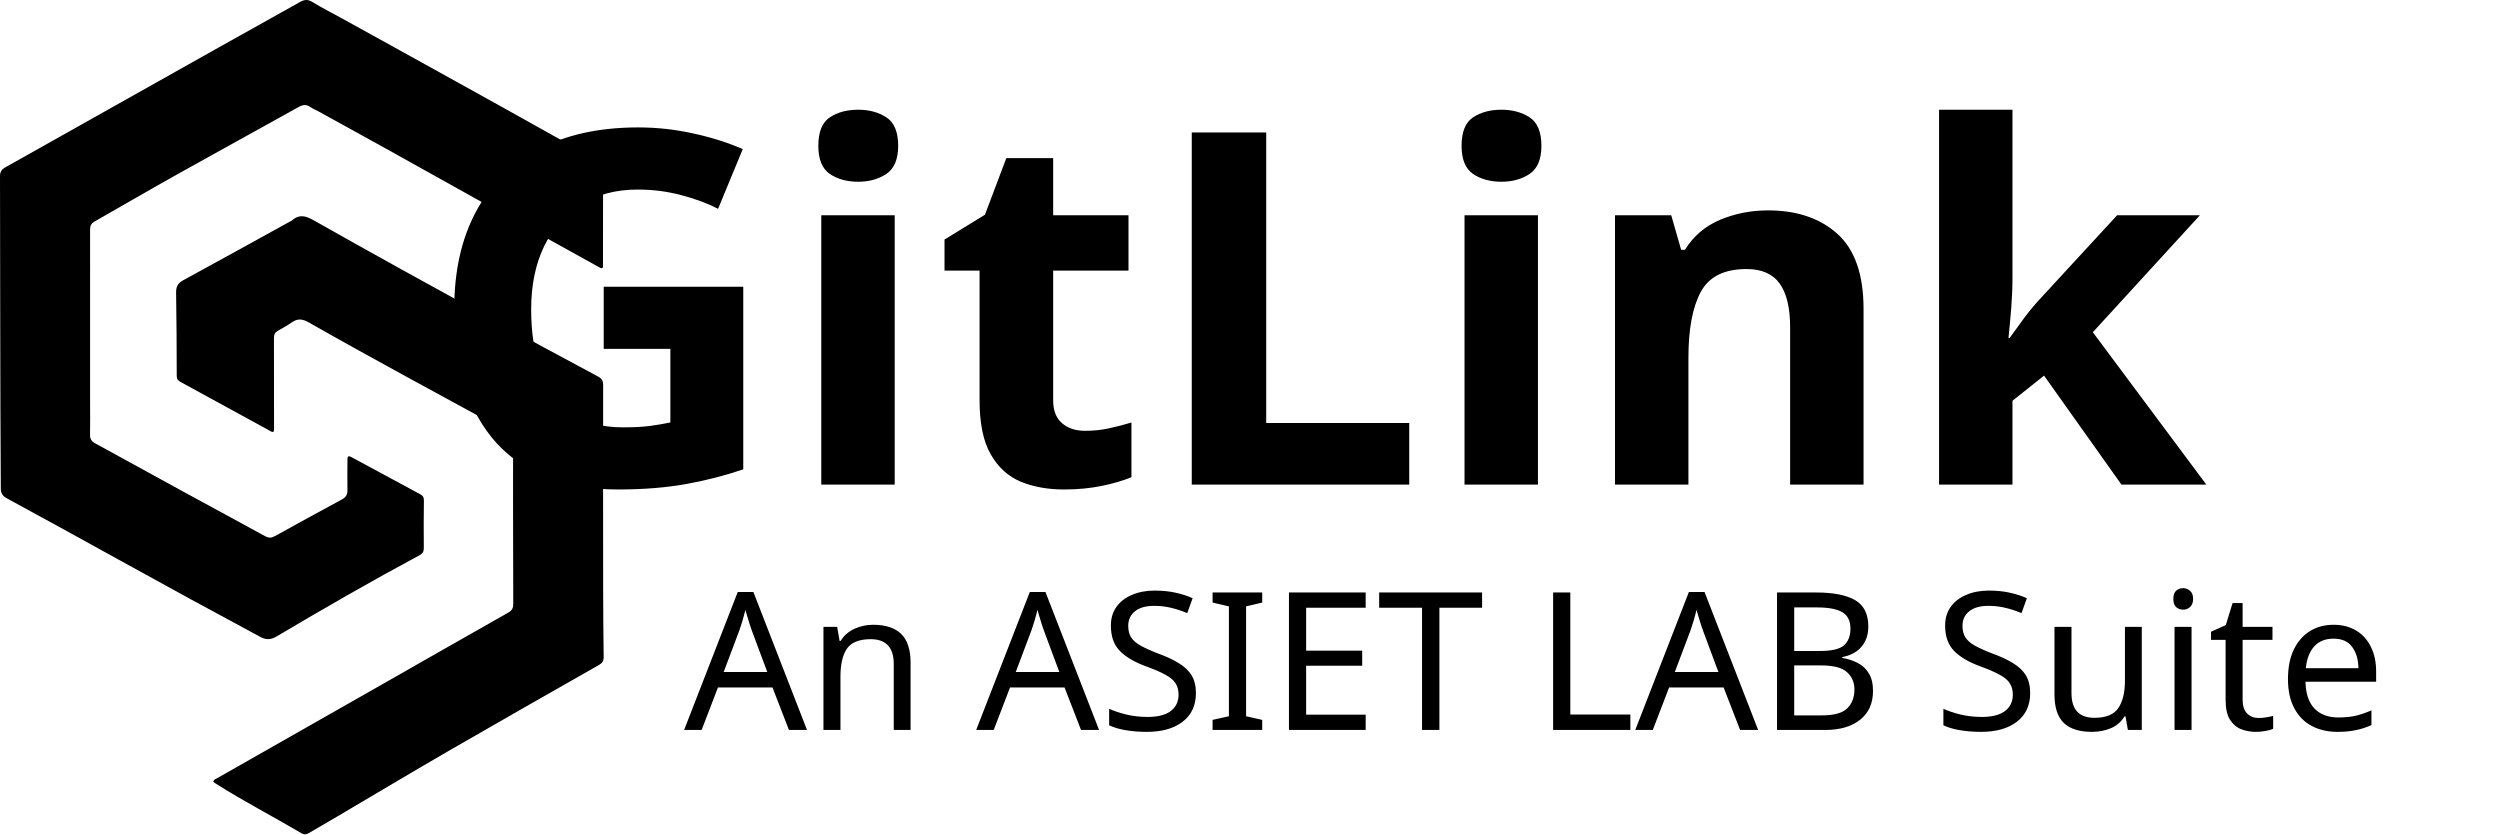
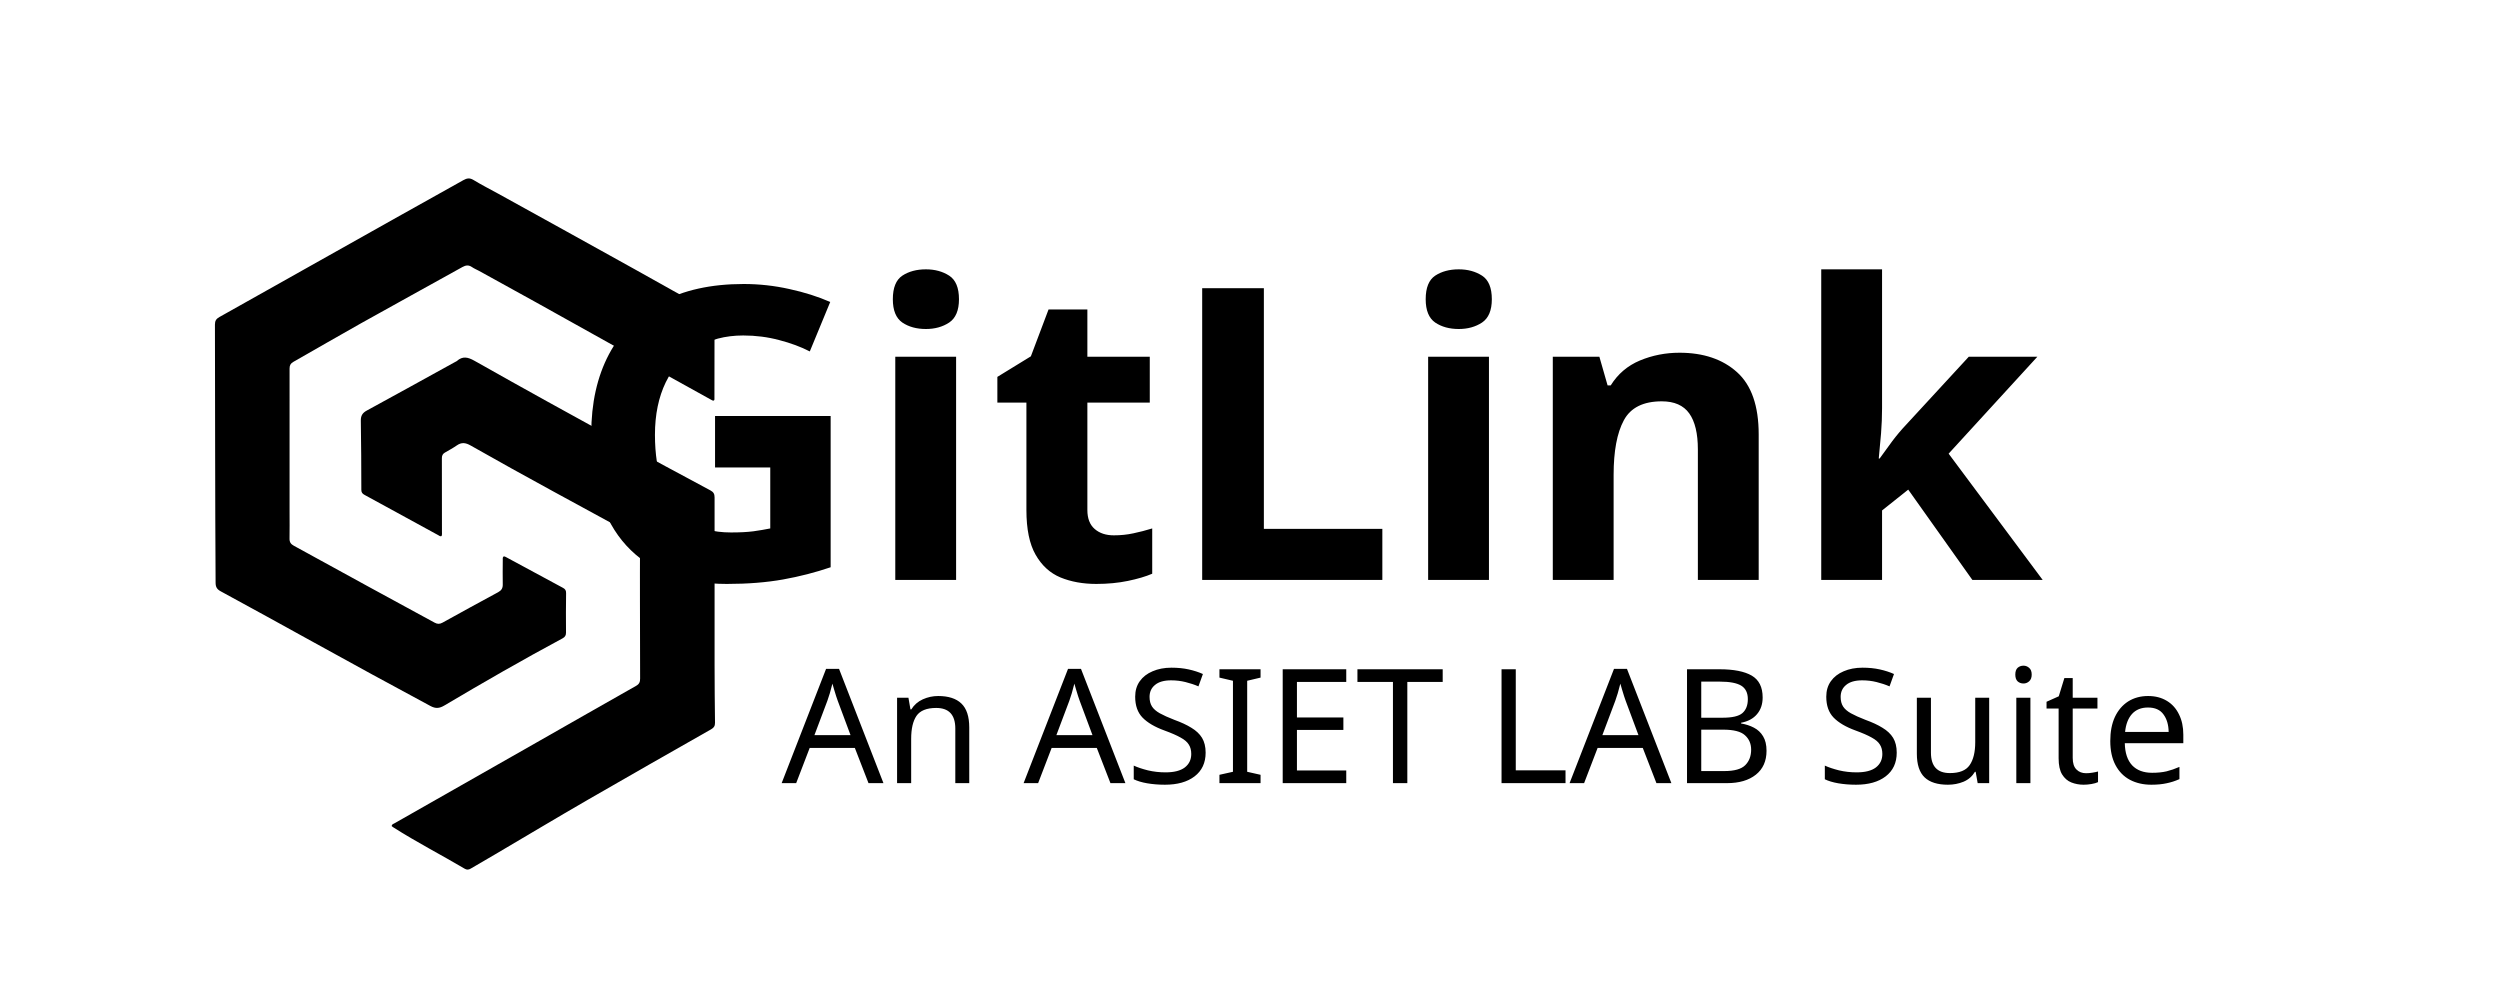
- <svg xmlns="http://www.w3.org/2000/svg" width="225.057" height="75.108" viewBox="0 0 225.057 75.108" version="1.1" id="svg1" xml:space="preserve">
+ <svg xmlns="http://www.w3.org/2000/svg" width="271.678" height="108.694" viewBox="0 0 271.678 108.694" version="1.1" id="svg1" xml:space="preserve">
  <defs id="defs1" />
-   <g id="layer1" transform="translate(-198.6442,-285.7873)">
+   <g id="layer1" transform="translate(-175.287,-266.395)">
    <g id="g90" transform="matrix(0.07836679,0,0,0.07836679,186.2966,282.8494)">
      <path fill="#000000" opacity="1" stroke="none" d="m 550.978,58.939 c 63.001,34.863 125.754,69.417 188.336,104.276 35.802,19.942 71.402,40.249 107.56,59.547 2.522,1.346 3.482,3.06 3.475,5.941 -0.097,37.663 -0.081,75.327 -0.119,112.99 -10e-4,1.27 0.364,2.677 -0.78,3.745 -1.47,0.466 -2.585,-0.385 -3.724,-1.017 C 791.545,314.342 737.245,284.475 683.229,254.105 630.226,224.306 576.972,194.963 523.718,165.621 c -3.209,-1.768 -6.688,-3.126 -9.676,-5.201 -4.555,-3.164 -8.51,-2.757 -13.275,-0.102 -46.851,26.111 -93.901,51.865 -140.706,78.056 -31.397,17.569 -62.46,35.735 -93.763,53.475 -3.849,2.181 -5.247,4.812 -5.241,9.17 0.08,66.494 0.019,132.987 -0.004,199.481 -0.004,12.165 0.2,24.335 -0.059,36.494 -0.103,4.852 1.856,7.572 5.974,9.817 34.374,18.737 68.635,37.679 102.991,56.449 30.701,16.773 61.513,33.341 92.178,50.179 3.978,2.184 7.137,2.173 11.072,-0.008 25.643,-14.211 51.353,-28.305 77.154,-42.229 4.552,-2.457 6.428,-5.594 6.323,-10.725 -0.228,-11.16 -0.041,-22.33 0.021,-33.495 0.01,-1.768 -0.323,-3.653 0.753,-5.05 1.545,-0.689 2.535,-0.01 3.557,0.543 26.374,14.266 52.721,28.584 79.162,42.725 3.215,1.72 4.383,3.613 4.329,7.337 -0.263,18.162 -0.274,36.329 -0.11,54.493 0.036,4.006 -1.208,6.293 -4.801,8.222 -55.341,29.709 -109.784,61.016 -163.803,93.048 -6.984,4.141 -12.158,4.622 -19.452,0.705 -54.306,-29.157 -108.401,-58.693 -162.337,-88.527 -42.711,-23.625 -85.486,-47.134 -128.37,-70.442 -5.192,-2.822 -7.116,-5.905 -7.155,-11.947 -0.758,-119.317 -0.606,-238.636 -0.915,-357.953 -0.014,-5.253 1.75,-7.987 6.239,-10.502 81.534,-45.685 162.96,-91.565 244.447,-137.335 31.228,-17.541 62.595,-34.836 93.788,-52.439 4.935,-2.785 8.842,-3.427 14.098,-0.226 11.227,6.836 22.984,12.802 34.844,19.307 z" id="path1" />
      <path fill="#000000" opacity="1" stroke="none" d="m 746.937,625 c -0.002,-27.498 -0.102,-54.496 0.089,-81.492 0.034,-4.797 -1.611,-7.36 -5.864,-9.683 -76.461,-41.765 -153.253,-82.931 -228.992,-126 -6.916,-3.933 -12.508,-4.773 -19.116,-0.184 -5.322,3.697 -11.061,6.803 -16.682,10.055 -3.082,1.782 -4.125,4.212 -4.11,7.799 0.137,33.996 0.109,67.994 0.102,101.991 -3.6e-4,1.975 0.33,4.003 -0.532,5.936 -1.867,0.808 -3.192,-0.499 -4.574,-1.255 -34.064,-18.607 -68.1,-37.267 -102.181,-55.843 -2.867,-1.563 -4.486,-3.233 -4.494,-6.881 -0.073,-31.991 -0.192,-63.985 -0.719,-95.971 -0.114,-6.908 2.226,-10.839 8.308,-14.146 40.977,-22.284 81.768,-44.912 122.62,-67.427 0.73,-0.402 1.582,-0.66 2.186,-1.199 8.106,-7.228 15.42,-5.486 24.51,-0.348 67.439,38.117 135.278,75.524 203.212,112.757 41.2,22.581 82.611,44.762 124.004,66.98 4.258,2.285 5.722,4.922 5.715,9.711 -0.115,77.993 -0.084,155.986 0.01,233.98 0.031,26.159 0.239,52.319 0.591,78.476 0.06,4.452 -1.568,6.918 -5.357,9.075 -57.18,32.556 -114.413,65.021 -171.37,97.963 -43.112,24.935 -85.842,50.528 -128.758,75.802 -11.052,6.509 -22.19,12.872 -33.23,19.402 -2.847,1.684 -5.354,1.983 -8.354,0.21 -32.834,-19.417 -66.816,-36.853 -99.005,-57.385 -0.819,-0.522 -1.57,-1.153 -2.299,-1.694 0.216,-2.782 2.526,-3.148 4.134,-4.063 65.875,-37.499 131.783,-74.938 197.663,-112.427 45.754,-26.036 91.439,-52.193 137.264,-78.104 4.328,-2.447 5.476,-5.449 5.453,-10.042 C 746.987,695.828 746.99,660.664 746.937,625 Z" id="path2" />
    </g>
    <text xml:space="preserve" style="font-style:normal;font-variant:normal;font-weight:bold;font-stretch:normal;font-size:44.406px;font-family:'Droid Sans';-inkscape-font-specification:'Droid Sans Bold';text-align:center;text-anchor:middle;fill:#000000;fill-opacity:1;stroke-width:1.041" x="345.98" y="329.413" id="text90">
      <tspan id="tspan90" x="345.98" y="329.413" style="stroke-width:1.041">GitLink</tspan>
    </text>
    <text xml:space="preserve" style="font-style:normal;font-variant:normal;font-weight:normal;font-stretch:normal;font-size:17.333px;font-family:'Droid Sans';-inkscape-font-specification:'Droid Sans';text-align:center;text-anchor:middle;fill:#000000;fill-opacity:1" x="348.102" y="351.499" id="text91">
      <tspan id="tspan91" x="348.102" y="351.499">An ASIET LAB Suite</tspan>
    </text>
+     <rect style="fill:#c27171;fill-opacity:0" id="rect9" width="271.678" height="108.694" x="175.287" y="266.395" />
  </g>
</svg>
